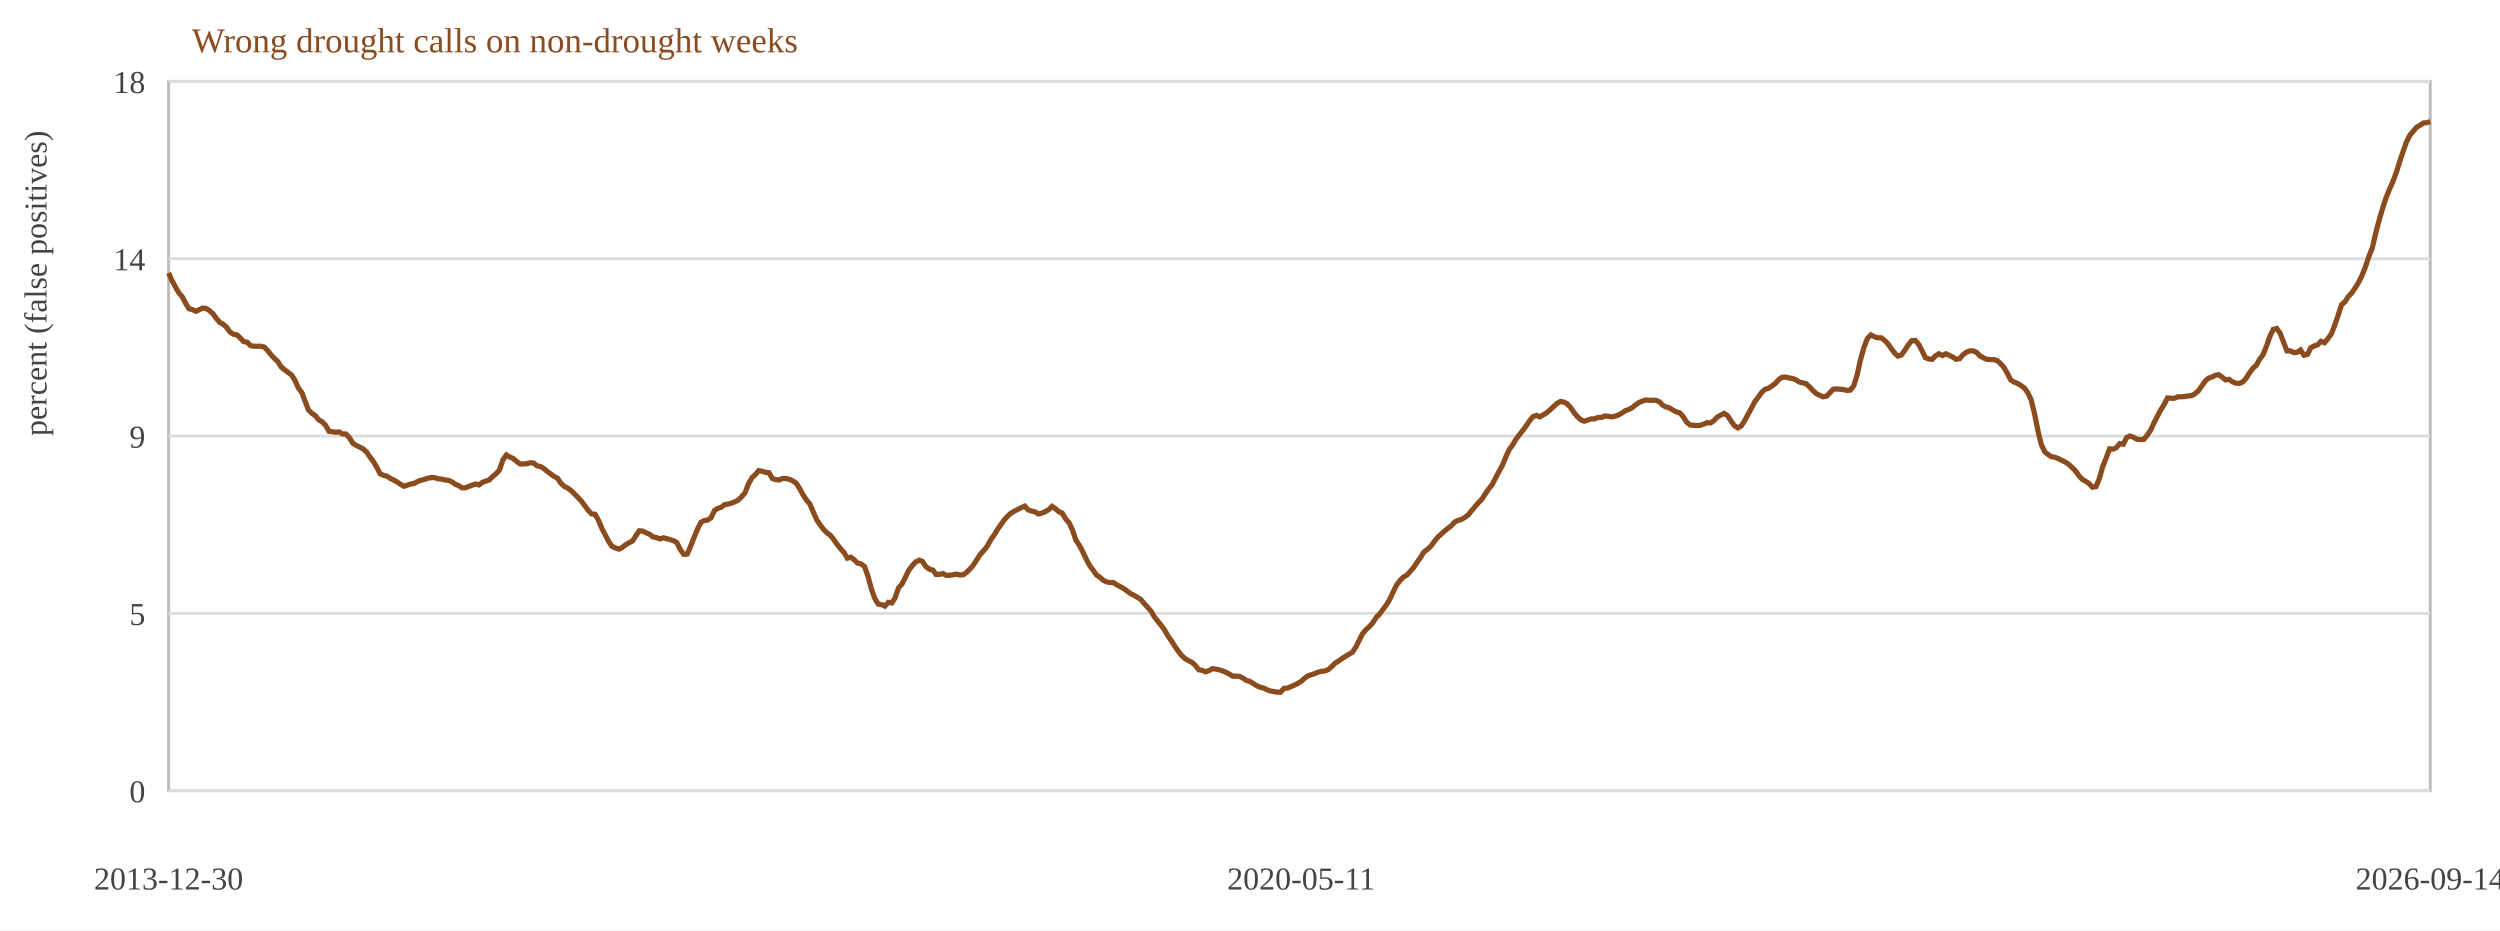
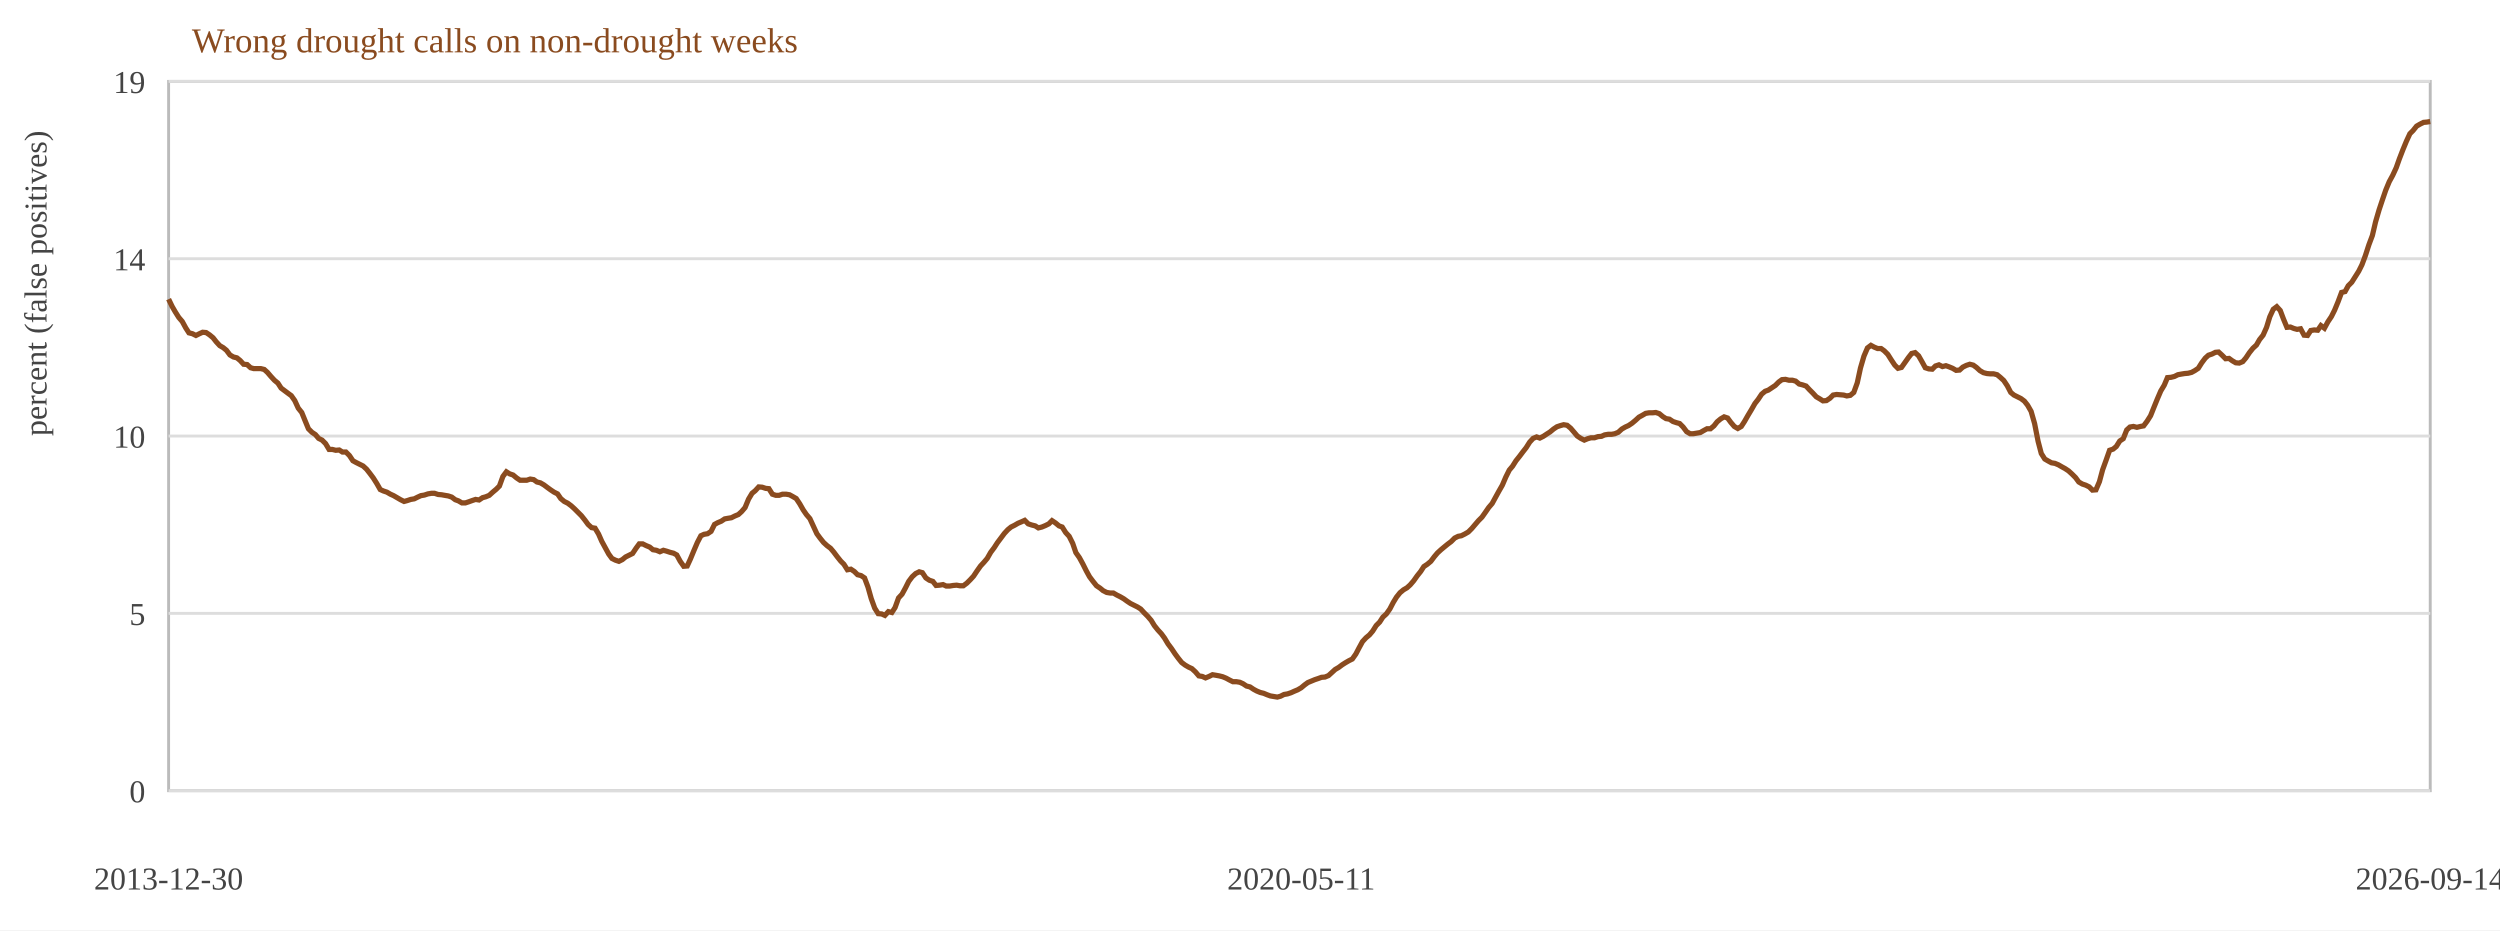
<svg xmlns="http://www.w3.org/2000/svg" width="860" height="320" viewBox="0 0 860 320" role="img">
  <rect width="860" height="320" fill="white" />
  <rect x="58" y="28" width="778" height="244" fill="none" stroke="#bbb" />
  <line x1="58" y1="272.0" x2="836" y2="272.0" stroke="#ddd" />
  <text x="50" y="276.0" text-anchor="end" font-size="11" fill="#444">0</text>
  <line x1="58" y1="211.0" x2="836" y2="211.0" stroke="#ddd" />
  <text x="50" y="215.0" text-anchor="end" font-size="11" fill="#444">5</text>
  <line x1="58" y1="150.0" x2="836" y2="150.0" stroke="#ddd" />
-   <text x="50" y="154.0" text-anchor="end" font-size="11" fill="#444">9</text>
+   <text x="50" y="154.0" text-anchor="end" font-size="11" fill="#444">10</text>
  <line x1="58" y1="89.0" x2="836" y2="89.0" stroke="#ddd" />
  <text x="50" y="93.0" text-anchor="end" font-size="11" fill="#444">14</text>
  <line x1="58" y1="28.0" x2="836" y2="28.0" stroke="#ddd" />
-   <text x="50" y="32.0" text-anchor="end" font-size="11" fill="#444">18</text>
-   <polyline fill="none" stroke="#8a4b1f" stroke-width="1.8" points="58.0,93.9 59.2,96.6 60.3,98.6 61.5,100.7 62.7,102.1 63.9,104.4 65.0,106.2 66.2,106.5 67.4,107.1 68.6,106.5 69.7,106.0 70.9,106.1 72.1,106.9 73.3,108.0 74.4,109.5 75.6,110.9 76.8,111.6 77.9,112.5 79.1,114.2 80.3,115.0 81.5,115.2 82.6,116.2 83.8,117.5 85.0,117.7 86.2,118.9 87.3,119.1 88.5,119.1 89.7,119.1 90.9,119.4 92.0,120.5 93.2,122.0 94.4,123.3 95.6,124.4 96.7,126.2 97.9,127.2 99.1,128.1 100.2,128.9 101.4,130.7 102.6,133.4 103.8,135.0 104.9,137.9 106.1,141.0 107.3,142.2 108.5,143.0 109.6,144.4 110.8,145.1 112.0,146.3 113.2,148.4 114.3,148.5 115.5,148.7 116.7,148.6 117.8,149.3 119.0,149.3 120.2,150.6 121.4,152.5 122.5,153.2 123.7,153.8 124.9,154.4 126.1,155.5 127.2,157.1 128.4,158.7 129.6,160.7 130.8,163.0 131.9,163.5 133.1,163.8 134.3,164.6 135.4,165.1 136.6,165.8 137.8,166.6 139.0,167.3 140.1,166.9 141.3,166.5 142.5,166.3 143.7,165.6 144.8,165.2 146.0,164.9 147.2,164.5 148.4,164.3 149.5,164.3 150.7,164.7 151.9,164.8 153.0,165.1 154.2,165.2 155.4,165.7 156.6,166.6 157.7,167.0 158.9,167.8 160.1,167.8 161.3,167.3 162.4,166.9 163.6,166.5 164.8,166.8 166.0,165.9 167.1,165.5 168.3,165.1 169.5,163.9 170.7,162.9 171.8,161.7 173.0,158.2 174.2,156.5 175.3,157.2 176.5,157.7 177.7,158.7 178.9,159.6 180.0,159.6 181.2,159.5 182.4,159.2 183.6,159.3 184.7,160.2 185.9,160.5 187.1,161.2 188.3,162.2 189.4,163.0 190.6,163.9 191.8,164.5 192.9,166.2 194.1,167.3 195.3,167.9 196.5,168.8 197.6,169.9 198.8,171.1 200.0,172.4 201.2,174.0 202.3,175.5 203.5,176.8 204.7,176.9 205.9,179.0 207.0,181.7 208.2,184.0 209.4,186.3 210.5,187.9 211.7,188.5 212.9,188.9 214.1,188.3 215.2,187.4 216.4,186.7 217.6,186.1 218.8,184.2 219.9,182.6 221.1,182.7 222.3,183.3 223.5,183.8 224.6,184.7 225.8,184.9 227.0,185.4 228.2,185.0 229.3,185.3 230.5,185.6 231.7,186.0 232.8,186.6 234.0,189.0 235.2,190.7 236.4,190.6 237.5,188.1 238.7,185.0 239.9,182.1 241.1,179.7 242.2,179.1 243.4,178.9 244.6,178.1 245.8,175.6 246.9,174.9 248.1,174.5 249.3,173.6 250.4,173.4 251.6,173.1 252.8,172.6 254.0,172.0 255.1,170.9 256.3,169.5 257.5,166.4 258.7,164.3 259.8,163.3 261.0,161.9 262.2,162.1 263.4,162.5 264.5,162.6 265.7,164.6 266.9,165.0 268.0,165.1 269.2,164.6 270.4,164.6 271.6,164.9 272.7,165.4 273.9,166.2 275.1,168.1 276.3,170.3 277.4,172.0 278.6,173.4 279.8,176.2 281.0,178.9 282.1,180.5 283.3,182.1 284.5,183.3 285.7,184.2 286.8,185.6 288.0,187.3 289.2,188.8 290.3,190.0 291.5,192.0 292.7,191.7 293.9,192.6 295.0,193.7 296.2,194.0 297.4,194.9 298.6,198.3 299.7,202.4 300.9,205.8 302.1,207.8 303.3,208.0 304.4,208.5 305.6,207.2 306.8,207.4 307.9,205.7 309.1,202.2 310.3,200.9 311.5,198.5 312.6,196.2 313.8,194.6 315.0,193.3 316.2,192.7 317.3,193.1 318.5,194.9 319.7,195.8 320.9,196.1 322.0,197.6 323.2,197.6 324.4,197.3 325.5,197.9 326.7,197.9 327.9,197.7 329.1,197.5 330.2,197.8 331.4,197.7 332.6,196.8 333.8,195.6 334.9,194.3 336.1,192.4 337.3,190.6 338.5,189.3 339.6,187.9 340.8,185.7 342.0,184.0 343.1,182.2 344.3,180.5 345.5,178.8 346.7,177.5 347.8,176.5 349.0,175.8 350.2,175.2 351.4,174.6 352.5,174.1 353.7,175.4 354.9,175.8 356.1,176.1 357.2,176.8 358.4,176.5 359.6,176.0 360.8,175.3 361.9,174.2 363.1,175.0 364.3,176.1 365.4,176.5 366.6,178.5 367.8,179.9 369.0,182.5 370.1,185.8 371.3,187.6 372.5,189.9 373.7,192.4 374.8,194.5 376.0,196.1 377.2,197.8 378.4,198.6 379.5,199.6 380.7,200.2 381.9,200.4 383.0,200.4 384.2,201.2 385.4,201.8 386.6,202.5 387.7,203.3 388.9,204.2 390.1,204.8 391.3,205.5 392.4,206.2 393.6,207.6 394.8,208.9 396.0,210.3 397.1,212.2 398.3,213.7 399.5,215.2 400.6,216.7 401.8,218.8 403.0,220.5 404.2,222.4 405.3,224.0 406.5,225.5 407.7,226.6 408.9,227.3 410.0,227.8 411.2,228.9 412.4,230.4 413.6,230.6 414.7,231.1 415.9,230.7 417.1,230.0 418.3,230.2 419.4,230.4 420.6,230.8 421.8,231.3 422.9,231.9 424.1,232.6 425.3,232.6 426.5,232.7 427.6,233.3 428.8,234.1 430.0,234.4 431.2,235.2 432.3,235.9 433.5,236.4 434.7,236.7 435.9,237.3 437.0,237.7 438.2,237.9 439.4,238.1 440.5,238.1 441.7,236.8 442.9,236.7 444.1,236.2 445.2,235.7 446.4,235.1 447.6,234.4 448.8,233.3 449.9,232.5 451.1,232.1 452.3,231.7 453.5,231.2 454.6,230.9 455.8,230.8 457.0,230.3 458.1,229.3 459.3,228.1 460.5,227.4 461.7,226.5 462.8,225.8 464.0,225.1 465.2,224.4 466.4,222.6 467.5,220.4 468.7,218.0 469.9,216.6 471.1,215.5 472.2,214.3 473.4,212.4 474.6,211.2 475.7,209.7 476.9,208.1 478.1,206.1 479.3,203.5 480.4,201.3 481.6,199.7 482.8,198.5 484.0,197.8 485.1,196.6 486.3,195.2 487.5,193.4 488.7,191.7 489.8,189.9 491.0,189.0 492.2,187.9 493.4,186.3 494.5,184.9 495.7,183.8 496.9,182.7 498.0,181.8 499.2,180.9 500.4,179.6 501.6,179.0 502.7,178.7 503.9,178.0 505.1,177.1 506.3,175.6 507.4,174.3 508.6,172.9 509.8,171.7 511.0,169.8 512.1,168.2 513.3,166.7 514.5,164.4 515.6,162.3 516.8,160.1 518.0,157.2 519.2,154.6 520.3,153.1 521.5,151.1 522.7,149.5 523.9,148.0 525.0,146.5 526.2,144.7 527.4,143.3 528.6,142.9 529.7,143.4 530.9,142.7 532.1,142.0 533.2,141.0 534.4,139.9 535.6,138.8 536.8,138.1 537.9,138.3 539.1,138.9 540.3,140.2 541.5,142.0 542.6,143.3 543.8,144.4 545.0,144.9 546.2,144.5 547.3,144.1 548.5,144.1 549.7,143.6 550.9,143.6 552.0,143.1 553.2,143.2 554.4,143.4 555.5,143.2 556.7,142.8 557.9,142.1 559.1,141.3 560.2,140.9 561.4,140.3 562.6,139.3 563.8,138.5 564.9,138.0 566.1,137.6 567.3,137.7 568.5,137.7 569.6,137.7 570.8,138.2 572.0,139.4 573.1,140.0 574.3,140.3 575.5,141.1 576.7,141.7 577.8,142.0 579.0,143.3 580.2,145.2 581.4,146.2 582.5,146.3 583.7,146.4 584.9,146.3 586.1,145.9 587.2,145.4 588.4,145.5 589.6,144.7 590.7,143.5 591.9,142.8 593.1,142.2 594.3,143.0 595.4,144.7 596.6,146.4 597.8,147.2 599.0,146.5 600.1,144.8 601.3,142.6 602.5,140.4 603.7,138.1 604.8,136.7 606.0,135.0 607.2,133.9 608.3,133.6 609.5,132.8 610.7,131.9 611.9,130.6 613.0,129.8 614.2,129.7 615.4,130.0 616.6,130.2 617.7,130.6 618.9,131.4 620.1,131.7 621.3,132.0 622.4,133.0 623.6,134.3 624.8,135.4 626.0,136.0 627.1,136.5 628.3,136.3 629.5,135.1 630.6,133.9 631.8,133.8 633.0,133.9 634.2,134.0 635.3,134.3 636.5,134.2 637.7,132.7 638.9,128.8 640.0,123.8 641.2,119.5 642.4,116.4 643.6,115.2 644.7,115.8 645.9,116.2 647.1,116.2 648.2,117.0 649.4,118.2 650.6,119.9 651.8,121.5 652.9,122.5 654.1,122.1 655.3,120.4 656.5,118.6 657.6,117.2 658.8,117.1 660.0,118.4 661.2,120.7 662.3,123.0 663.5,123.5 664.7,123.6 665.8,122.4 667.0,121.7 668.2,122.3 669.4,121.7 670.5,122.2 671.7,122.8 672.9,123.6 674.1,123.4 675.2,122.1 676.4,121.2 677.6,120.7 678.8,120.7 679.9,121.2 681.1,122.4 682.3,123.1 683.5,123.6 684.6,123.7 685.8,123.7 687.0,124.0 688.1,125.0 689.3,126.3 690.5,128.4 691.7,130.7 692.8,131.4 694.0,131.9 695.2,132.6 696.4,133.5 697.5,135.0 698.7,137.5 699.9,142.4 701.1,148.4 702.2,152.9 703.4,155.4 704.6,156.4 705.7,157.1 706.9,157.3 708.1,157.8 709.3,158.4 710.4,158.9 711.6,159.7 712.8,160.8 714.0,162.0 715.1,163.6 716.3,164.9 717.5,165.6 718.7,166.4 719.8,167.6 721.0,167.4 722.2,164.6 723.3,160.6 724.5,157.6 725.7,154.4 726.9,154.5 728.0,154.0 729.2,152.6 730.4,152.8 731.6,150.5 732.7,150.0 733.9,150.4 735.1,151.1 736.3,151.2 737.4,151.2 738.6,149.8 739.8,148.0 741.0,145.4 742.1,143.3 743.3,141.0 744.5,139.1 745.6,136.9 746.8,137.0 748.0,137.0 749.2,136.5 750.3,136.5 751.5,136.4 752.7,136.2 753.9,136.1 755.0,135.5 756.2,134.5 757.4,132.8 758.6,131.1 759.7,130.1 760.9,129.7 762.1,129.1 763.2,128.9 764.4,129.7 765.6,130.7 766.8,130.5 767.9,131.3 769.1,131.8 770.3,131.9 771.5,131.4 772.6,130.2 773.8,128.3 775.0,126.7 776.2,125.6 777.3,123.6 778.5,122.0 779.7,119.0 780.8,115.8 782.0,113.3 783.2,113.0 784.4,114.7 785.5,117.6 786.7,120.7 787.9,120.7 789.1,121.3 790.2,121.2 791.4,120.4 792.6,122.2 793.8,121.9 794.9,119.6 796.1,119.0 797.3,118.6 798.4,117.4 799.6,117.9 800.8,116.5 802.0,114.8 803.1,112.0 804.3,108.5 805.5,104.8 806.7,103.8 807.8,102.0 809.0,100.8 810.2,99.0 811.4,97.1 812.5,94.8 813.7,91.8 814.9,88.2 816.1,85.2 817.2,80.4 818.4,75.8 819.6,71.7 820.7,68.3 821.9,65.3 823.1,62.6 824.3,59.4 825.4,55.9 826.6,52.3 827.8,48.9 829.0,46.5 830.1,45.2 831.3,43.8 832.5,43.1 833.7,42.3 834.8,42.2 836.0,41.8" />
+   <text x="50" y="32.0" text-anchor="end" font-size="11" fill="#444">19</text>
+   <polyline fill="none" stroke="#8a4b1f" stroke-width="1.8" points="58.0,102.9 59.2,105.4 60.3,107.3 61.5,109.2 62.7,110.6 63.9,112.8 65.0,114.5 66.2,114.8 67.4,115.4 68.6,114.8 69.7,114.3 70.9,114.4 72.1,115.2 73.3,116.2 74.4,117.6 75.6,118.9 76.8,119.6 77.9,120.5 79.1,122.1 80.3,122.8 81.5,123.1 82.6,124.0 83.8,125.3 85.0,125.4 86.2,126.5 87.3,126.8 88.5,126.8 89.7,126.8 90.9,127.1 92.0,128.1 93.2,129.5 94.4,130.8 95.6,131.8 96.7,133.5 97.9,134.4 99.1,135.3 100.2,136.1 101.4,137.8 102.6,140.4 103.8,141.9 104.9,144.6 106.1,147.5 107.3,148.7 108.5,149.5 109.6,150.8 110.8,151.4 112.0,152.6 113.2,154.6 114.3,154.6 115.5,154.9 116.7,154.8 117.8,155.5 119.0,155.5 120.2,156.7 121.4,158.5 122.5,159.1 123.7,159.7 124.9,160.3 126.1,161.4 127.2,162.8 128.4,164.4 129.6,166.3 130.8,168.4 131.9,168.9 133.1,169.3 134.3,170.0 135.4,170.5 136.6,171.2 137.8,171.9 139.0,172.5 140.1,172.2 141.3,171.8 142.5,171.6 143.7,171.0 144.8,170.5 146.0,170.3 147.2,169.9 148.4,169.7 149.5,169.7 150.7,170.1 151.9,170.2 153.0,170.4 154.2,170.6 155.4,171.0 156.6,171.9 157.7,172.3 158.9,173.0 160.1,173.0 161.3,172.6 162.4,172.2 163.6,171.8 164.8,172.0 166.0,171.2 167.1,170.9 168.3,170.4 169.5,169.3 170.7,168.3 171.8,167.2 173.0,163.9 174.2,162.3 175.3,163.0 176.5,163.4 177.7,164.4 178.9,165.2 180.0,165.2 181.2,165.2 182.4,164.8 183.6,165.0 184.7,165.8 185.9,166.1 187.1,166.8 188.3,167.7 189.4,168.5 190.6,169.3 191.8,169.9 192.9,171.5 194.1,172.5 195.3,173.1 196.5,174.0 197.6,175.0 198.8,176.2 200.0,177.4 201.2,178.9 202.3,180.4 203.5,181.5 204.7,181.7 205.9,183.7 207.0,186.2 208.2,188.4 209.4,190.6 210.5,192.1 211.7,192.7 212.9,193.1 214.1,192.5 215.2,191.6 216.4,191.0 217.6,190.4 218.8,188.6 219.9,187.1 221.1,187.1 222.3,187.7 223.5,188.2 224.6,189.1 225.8,189.3 227.0,189.8 228.2,189.3 229.3,189.6 230.5,190.0 231.7,190.3 232.8,190.9 234.0,193.1 235.2,194.8 236.4,194.7 237.5,192.3 238.7,189.4 239.9,186.6 241.1,184.3 242.2,183.8 243.4,183.6 244.6,182.8 245.8,180.4 246.9,179.8 248.1,179.3 249.3,178.5 250.4,178.3 251.6,178.1 252.8,177.5 254.0,177.0 255.1,176.0 256.3,174.6 257.5,171.7 258.7,169.7 259.8,168.8 261.0,167.5 262.2,167.6 263.4,168.0 264.5,168.1 265.7,170.0 266.9,170.4 268.0,170.4 269.2,170.0 270.4,170.0 271.6,170.2 272.7,170.8 273.9,171.5 275.1,173.3 276.3,175.4 277.4,177.0 278.6,178.4 279.8,181.0 281.0,183.6 282.1,185.1 283.3,186.6 284.5,187.7 285.7,188.6 286.8,189.9 288.0,191.5 289.2,193.0 290.3,194.1 291.5,196.0 292.7,195.8 293.9,196.6 295.0,197.7 296.2,198.0 297.4,198.8 298.6,202.0 299.7,205.9 300.9,209.2 302.1,211.1 303.3,211.2 304.4,211.7 305.6,210.4 306.8,210.7 307.9,209.0 309.1,205.7 310.3,204.4 311.5,202.2 312.6,200.0 313.8,198.4 315.0,197.3 316.2,196.7 317.3,197.0 318.5,198.8 319.7,199.6 320.9,200.0 322.0,201.4 323.2,201.3 324.4,201.1 325.5,201.6 326.7,201.6 327.9,201.4 329.1,201.3 330.2,201.5 331.4,201.5 332.6,200.6 333.8,199.4 334.9,198.2 336.1,196.4 337.3,194.7 338.5,193.4 339.6,192.1 340.8,190.0 342.0,188.4 343.1,186.7 344.3,185.1 345.5,183.5 346.7,182.2 347.8,181.3 349.0,180.7 350.2,180.0 351.4,179.5 352.5,179.0 353.7,180.2 354.9,180.6 356.1,180.9 357.2,181.6 358.4,181.3 359.6,180.8 360.8,180.2 361.9,179.1 363.1,179.9 364.3,180.9 365.4,181.3 366.6,183.2 367.8,184.5 369.0,186.9 370.1,190.1 371.3,191.8 372.5,194.0 373.7,196.4 374.8,198.4 376.0,200.0 377.2,201.5 378.4,202.3 379.5,203.2 380.7,203.8 381.9,204.0 383.0,204.0 384.2,204.7 385.4,205.3 386.6,206.0 387.7,206.8 388.9,207.6 390.1,208.2 391.3,208.8 392.4,209.5 393.6,210.8 394.8,212.0 396.0,213.4 397.1,215.2 398.3,216.7 399.5,218.0 400.6,219.5 401.8,221.5 403.0,223.1 404.2,224.9 405.3,226.4 406.5,227.9 407.7,228.8 408.9,229.5 410.0,230.0 411.2,231.1 412.4,232.5 413.6,232.7 414.7,233.2 415.9,232.7 417.1,232.1 418.3,232.3 419.4,232.5 420.6,232.8 421.8,233.3 422.9,233.9 424.1,234.5 425.3,234.5 426.5,234.7 427.6,235.2 428.8,236.0 430.0,236.3 431.2,237.1 432.3,237.7 433.5,238.2 434.7,238.5 435.9,239.0 437.0,239.4 438.2,239.6 439.4,239.8 440.5,239.5 441.7,238.9 442.9,238.7 444.1,238.3 445.2,237.8 446.4,237.3 447.6,236.6 448.8,235.6 449.9,234.8 451.1,234.3 452.3,233.8 453.5,233.4 454.6,233.0 455.8,232.9 457.0,232.4 458.1,231.4 459.3,230.3 460.5,229.6 461.7,228.7 462.8,228.0 464.0,227.3 465.2,226.7 466.4,225.0 467.5,222.9 468.7,220.7 469.9,219.4 471.1,218.4 472.2,217.1 473.4,215.2 474.6,214.0 475.7,212.3 476.9,211.2 478.1,209.5 479.3,207.2 480.4,205.4 481.6,203.9 482.8,202.9 484.0,202.2 485.1,201.2 486.3,199.8 487.5,198.1 488.7,196.6 489.8,194.9 491.0,194.1 492.2,193.1 493.4,191.5 494.5,190.2 495.7,189.1 496.9,188.1 498.0,187.2 499.2,186.3 500.4,185.1 501.6,184.5 502.7,184.3 503.9,183.7 505.1,183.0 506.3,181.8 507.4,180.5 508.6,179.1 509.8,177.9 511.0,176.2 512.1,174.6 513.3,173.2 514.5,171.0 515.6,169.0 516.8,166.9 518.0,164.1 519.2,161.7 520.3,160.4 521.5,158.5 522.7,157.0 523.9,155.4 525.0,154.0 526.2,152.1 527.4,150.8 528.6,150.3 529.7,150.7 530.9,150.1 532.1,149.3 533.2,148.6 534.4,147.6 535.6,146.8 536.8,146.4 537.9,146.1 539.1,146.3 540.3,147.3 541.5,148.7 542.6,150.0 543.8,150.8 545.0,151.4 546.2,150.9 547.3,150.6 548.5,150.6 549.7,150.2 550.9,150.1 552.0,149.6 553.2,149.4 554.4,149.4 555.5,149.2 556.7,148.7 557.9,147.6 559.1,146.9 560.2,146.4 561.4,145.6 562.6,144.6 563.8,143.5 564.9,142.9 566.1,142.2 567.3,142.0 568.5,142.0 569.6,141.9 570.8,142.3 572.0,143.3 573.1,144.0 574.3,144.2 575.5,145.0 576.7,145.4 577.8,145.7 579.0,146.9 580.2,148.5 581.4,149.2 582.5,149.2 583.7,149.0 584.9,148.8 586.1,148.1 587.2,147.5 588.4,147.5 589.6,146.5 590.7,145.1 591.9,144.1 593.1,143.4 594.3,143.8 595.4,145.3 596.6,146.7 597.8,147.4 599.0,146.7 600.1,145.0 601.3,142.9 602.5,140.9 603.7,138.8 604.8,137.4 606.0,135.6 607.2,134.6 608.3,134.2 609.5,133.4 610.7,132.6 611.9,131.4 613.0,130.6 614.2,130.5 615.4,130.8 616.6,130.8 617.7,131.1 618.9,132.1 620.1,132.4 621.3,132.8 622.4,134.0 623.6,135.2 624.8,136.5 626.0,137.2 627.1,137.9 628.3,137.8 629.5,137.0 630.6,135.9 631.8,135.7 633.0,135.8 634.2,135.9 635.3,136.2 636.5,136.0 637.7,135.0 638.9,131.7 640.0,126.6 641.2,122.5 642.4,119.7 643.6,118.8 644.7,119.4 645.9,119.9 647.1,119.9 648.2,120.7 649.4,121.9 650.6,123.8 651.8,125.6 652.9,126.7 654.1,126.4 655.3,124.7 656.5,123.0 657.6,121.6 658.8,121.3 660.0,122.4 661.2,124.5 662.3,126.5 663.5,126.9 664.7,127.0 665.8,125.9 667.0,125.5 668.2,126.1 669.4,125.8 670.5,126.2 671.7,126.7 672.9,127.4 674.1,127.3 675.2,126.3 676.4,125.7 677.6,125.3 678.8,125.6 679.9,126.4 681.1,127.5 682.3,128.2 683.5,128.5 684.6,128.6 685.8,128.6 687.0,128.9 688.1,129.8 689.3,130.9 690.5,132.7 691.7,135.0 692.8,135.9 694.0,136.5 695.2,137.1 696.4,138.0 697.5,139.4 698.7,141.5 699.9,145.7 701.1,151.8 702.2,156.0 703.4,157.9 704.6,158.6 705.7,159.2 706.9,159.4 708.1,159.9 709.3,160.6 710.4,161.2 711.6,162.0 712.8,163.1 714.0,164.3 715.1,165.8 716.3,166.5 717.5,166.9 718.7,167.5 719.8,168.6 721.0,168.5 722.2,165.7 723.3,161.6 724.5,158.3 725.7,154.9 726.9,154.5 728.0,153.6 729.2,151.7 730.4,150.9 731.6,147.9 732.7,146.9 733.9,146.7 735.1,147.0 736.3,146.7 737.4,146.5 738.6,144.9 739.8,143.0 741.0,140.0 742.1,137.3 743.3,134.5 744.5,132.5 745.6,129.9 746.8,129.8 748.0,129.5 749.2,128.9 750.3,128.7 751.5,128.5 752.7,128.4 753.9,128.1 755.0,127.5 756.2,126.7 757.4,124.8 758.6,123.2 759.7,122.2 760.9,121.8 762.1,121.2 763.2,121.1 764.4,122.2 765.6,123.4 766.8,123.3 767.9,124.1 769.1,124.8 770.3,124.9 771.5,124.4 772.6,123.1 773.8,121.3 775.0,119.8 776.2,118.7 777.3,116.8 778.5,115.3 779.7,112.6 780.8,109.0 782.0,106.4 783.2,105.5 784.4,106.8 785.5,109.7 786.7,112.6 787.9,112.5 789.1,113.0 790.2,113.3 791.4,113.1 792.6,115.3 793.8,115.4 794.9,113.7 796.1,113.5 797.3,113.6 798.4,112.0 799.6,112.9 800.8,110.7 802.0,108.9 803.1,106.7 804.3,103.8 805.5,100.6 806.7,100.3 807.8,98.3 809.0,97.1 810.2,95.2 811.4,93.3 812.5,91.1 813.7,87.9 814.9,84.2 816.1,81.0 817.2,76.3 818.4,72.2 819.6,68.6 820.7,65.4 821.9,62.5 823.1,60.3 824.3,57.7 825.4,54.6 826.6,51.5 827.8,48.6 829.0,46.0 830.1,44.9 831.3,43.4 832.5,42.7 833.7,42.1 834.8,42.0 836.0,41.8" />
  <text x="66" y="18" font-size="12" fill="#8a4b1f">Wrong drought calls on non-drought weeks</text>
  <text x="58.0" y="306" text-anchor="middle" font-size="11" fill="#444">2013-12-30</text>
  <text x="447.6" y="306" text-anchor="middle" font-size="11" fill="#444">2020-05-11</text>
  <text x="836.0" y="306" text-anchor="middle" font-size="11" fill="#444">2026-09-14</text>
  <text x="16" y="150" transform="rotate(-90 16,150)" font-size="11" fill="#444">percent (false positives)</text>
</svg>
